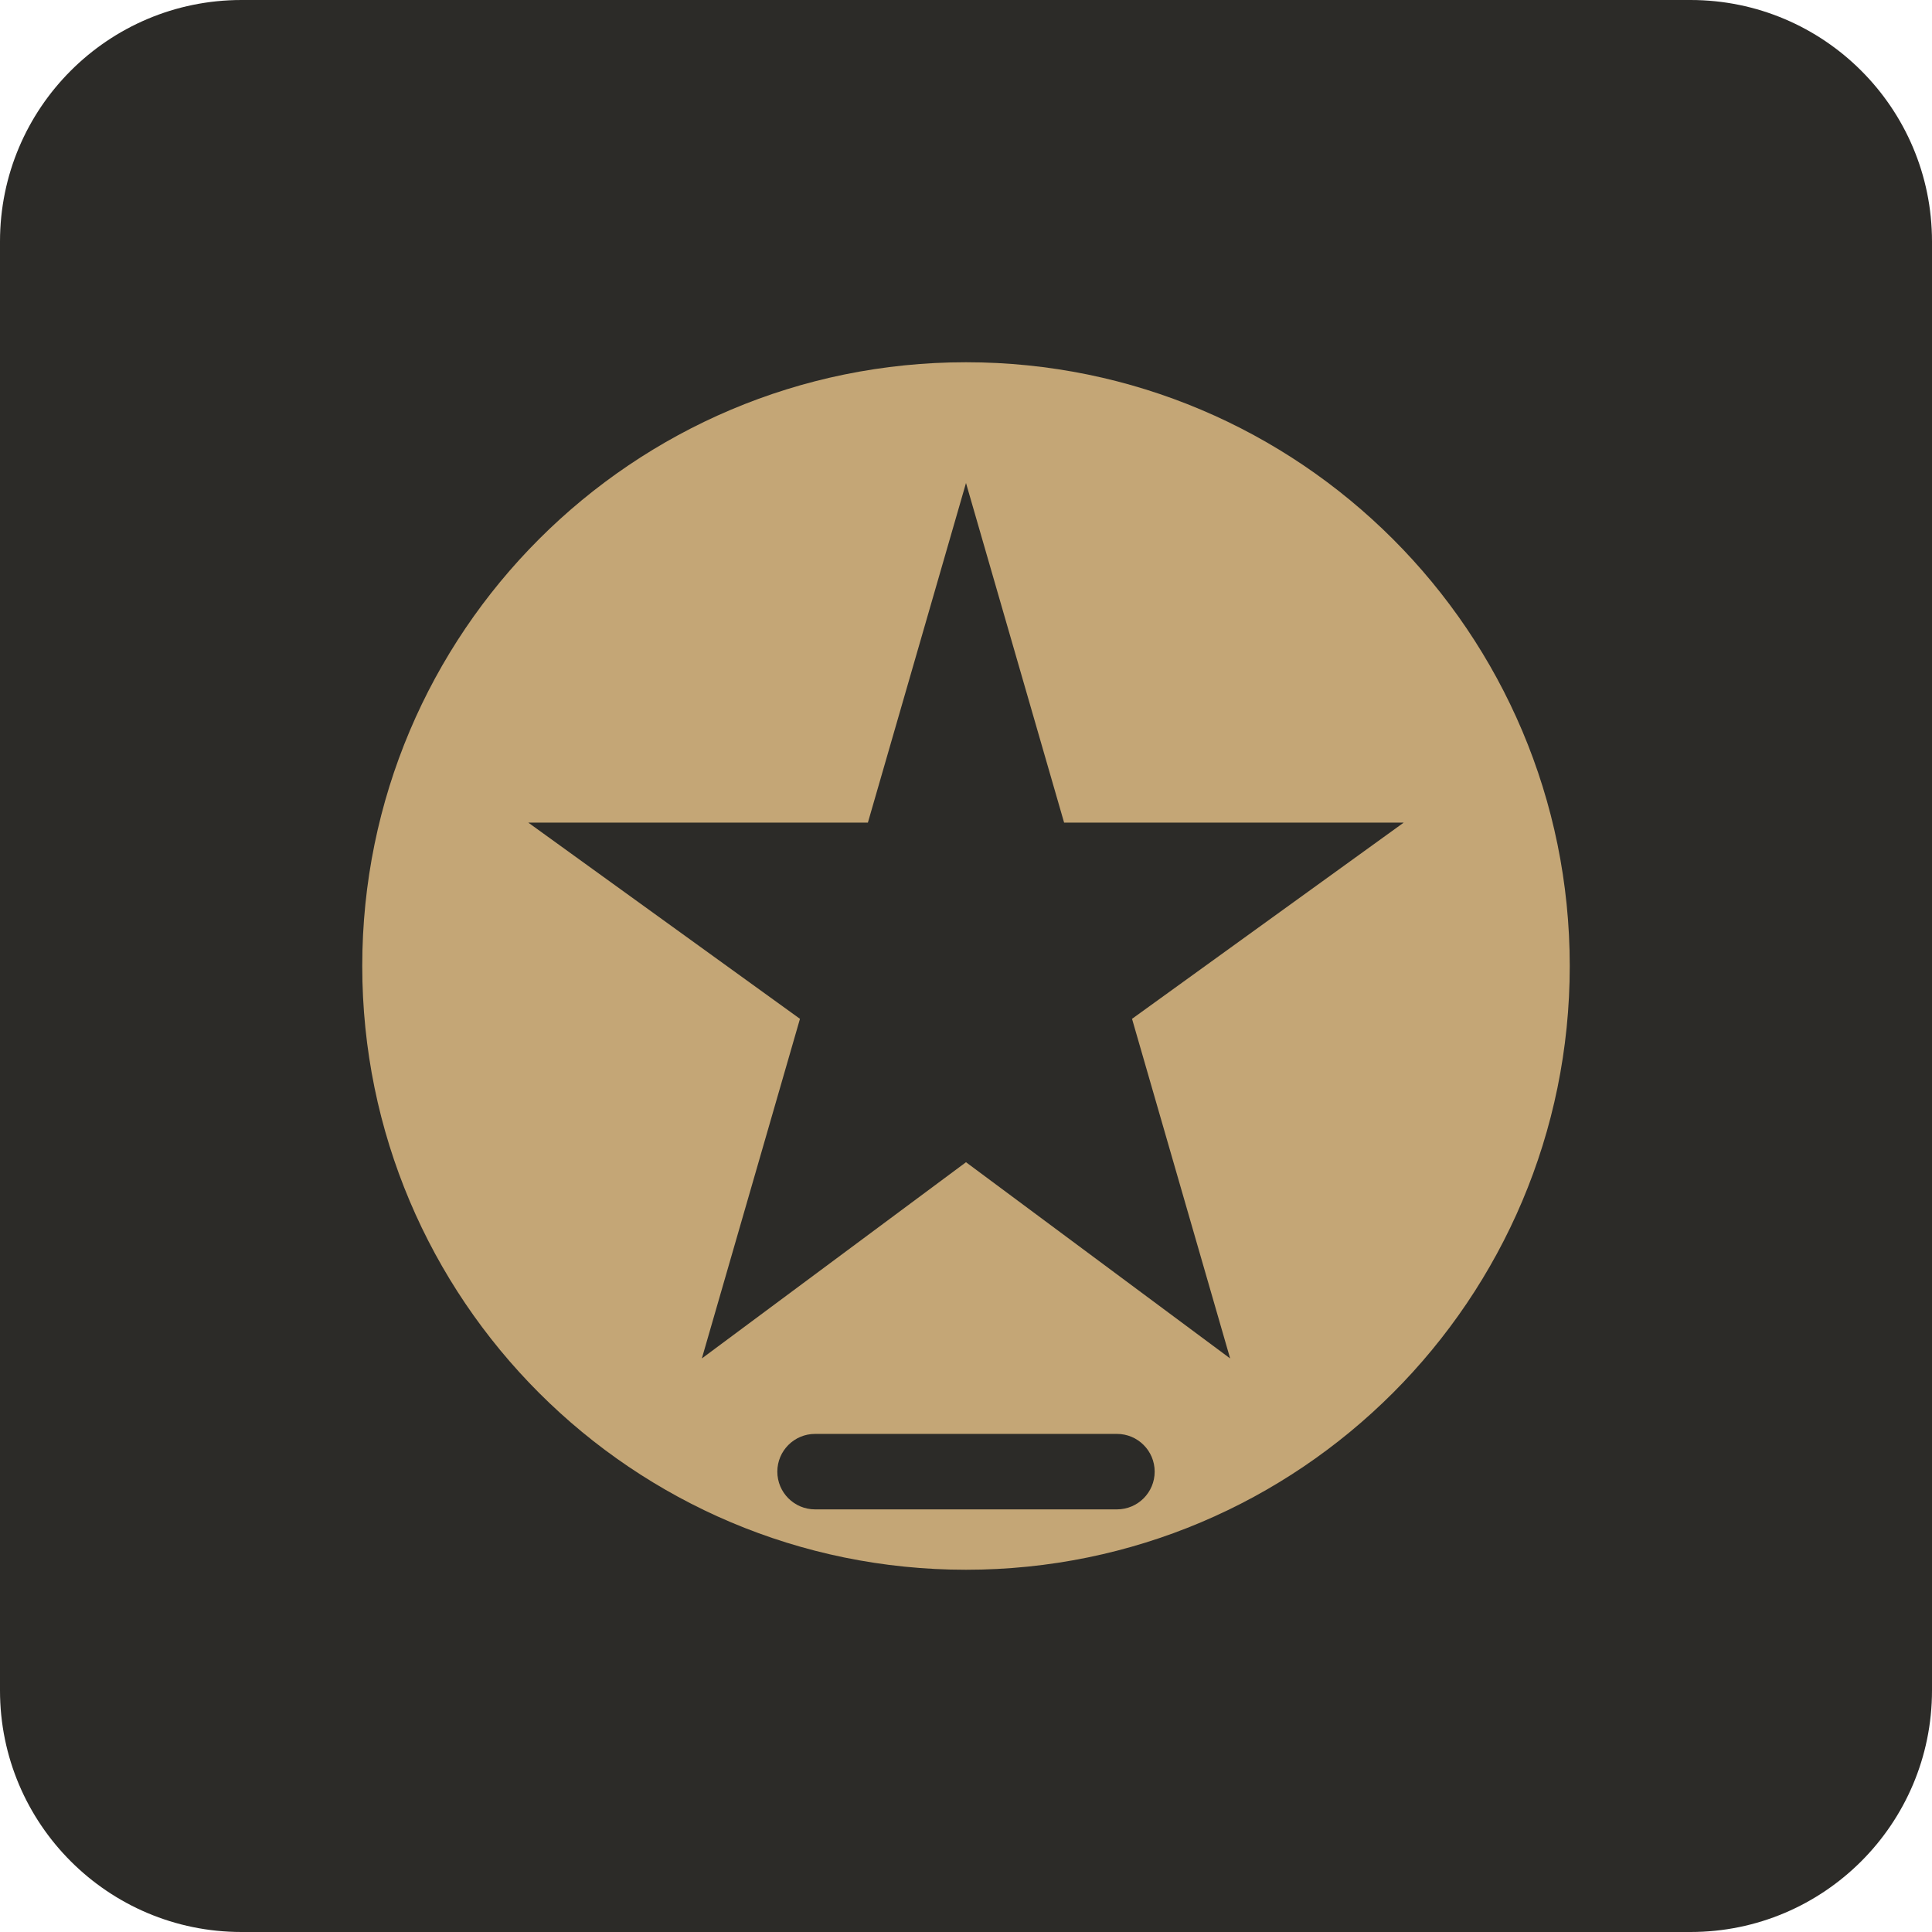
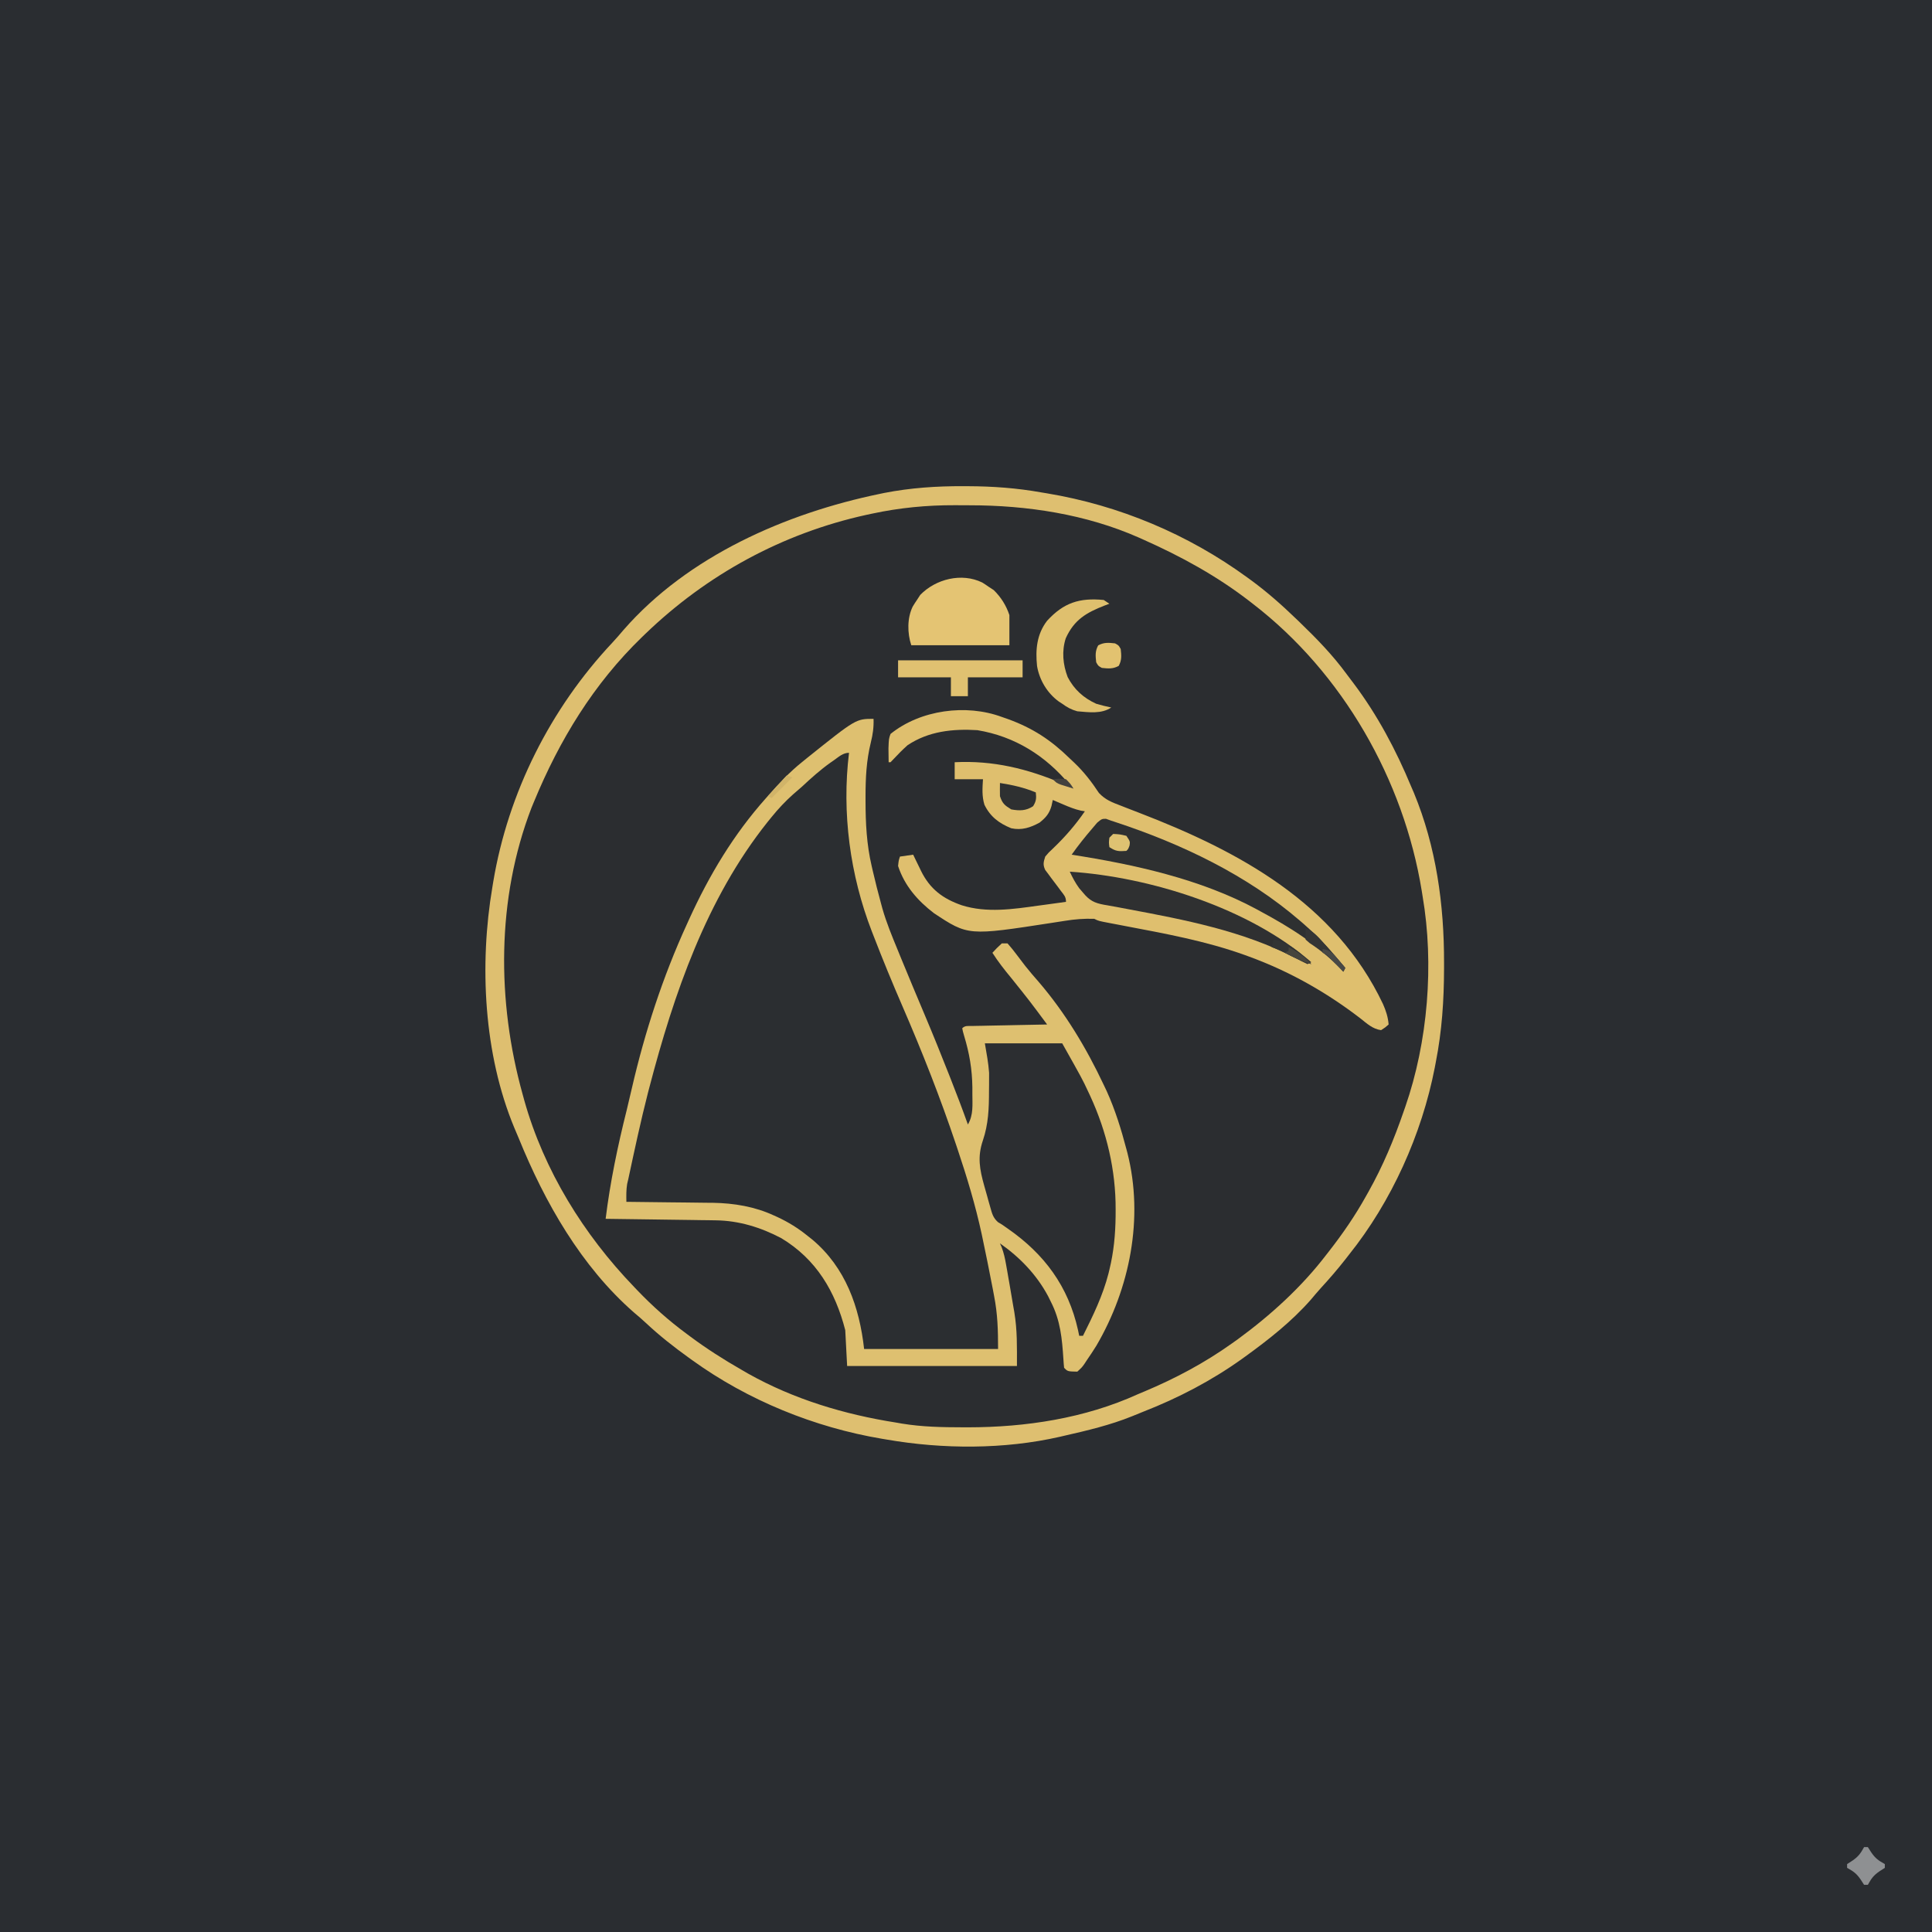
- <svg xmlns="http://www.w3.org/2000/svg" width="512" height="512" viewBox="0 0 512 512" fill="none">
-   <rect width="512" height="512" rx="64" fill="#2C2B28" />
-   <circle cx="256" cy="256" r="160" fill="#C4A676" />
-   <path d="M256 128L282 218H372L300 270L326 360L256 308L186 360L212 270L140 218H230L256 128Z" fill="#2C2B28" />
-   <rect x="206" y="380" width="100" height="20" rx="10" fill="#2C2B28" />
+ <svg xmlns="http://www.w3.org/2000/svg" width="1024px" height="1024px" viewBox="0 0 512 512" version="1.1">
+   <g id="surface1">
+     <path style=" stroke:none;fill-rule:nonzero;fill:rgb(16.471%,17.647%,19.216%);fill-opacity:1;" d="M 0 0 C 168.961 0 337.922 0 512 0 C 512 168.961 512 337.922 512 512 C 343.039 512 174.078 512 0 512 C 0 343.039 0 174.078 0 0 Z M 0 0 " />
+     <path style=" stroke:none;fill-rule:nonzero;fill:rgb(16.863%,17.647%,18.824%);fill-opacity:1;" d="M 255.312 128.844 C 255.703 128.844 256.094 128.844 256.496 128.848 C 263.102 128.871 269.492 129.332 276 130.5 C 276.488 130.582 276.973 130.66 277.477 130.742 C 296.625 133.93 314.82 141.578 330.5 153 C 330.789 153.207 331.074 153.418 331.371 153.633 C 335.699 156.793 339.648 160.281 343.5 164 C 343.84 164.324 344.176 164.648 344.523 164.984 C 348.996 169.297 353.219 173.652 356.891 178.672 C 357.484 179.477 358.09 180.273 358.699 181.07 C 365.023 189.461 369.984 198.816 374 208.5 C 374.234 209.035 374.465 209.574 374.703 210.125 C 380.613 224.414 382.719 239.781 382.688 255.125 C 382.688 255.629 382.688 256.133 382.688 256.652 C 382.668 265.098 382.137 273.195 380.5 281.5 C 380.41 281.969 380.324 282.434 380.234 282.914 C 376.793 300.609 368.777 318.426 357.5 332.5 C 357.168 332.93 356.836 333.355 356.492 333.797 C 354.449 336.402 352.301 338.883 350.066 341.32 C 349.152 342.332 348.277 343.359 347.406 344.406 C 342.316 350.207 336.23 354.996 330 359.5 C 329.691 359.723 329.387 359.945 329.07 360.172 C 321.047 365.902 312.25 370.492 303.082 374.074 C 302.066 374.473 301.059 374.887 300.055 375.305 C 294.215 377.672 288.133 379.102 282 380.5 C 281.633 380.586 281.262 380.672 280.883 380.762 C 266.117 384.133 249.863 384.07 235 381.5 C 234.578 381.43 234.16 381.359 233.727 381.289 C 215.84 378.277 198.227 371.117 183.5 360.5 C 183.004 360.145 183.004 360.145 182.496 359.777 C 178.527 356.918 174.75 353.957 171.184 350.609 C 170.168 349.656 169.129 348.766 168.062 347.875 C 154 335.594 144.371 318.645 137.434 301.559 C 137.066 300.66 136.684 299.766 136.297 298.875 C 128.176 279.359 126.992 255.66 130.5 235 C 130.605 234.359 130.605 234.359 130.711 233.707 C 134.664 210.051 145.879 187.785 162.258 170.336 C 163.281 169.234 164.254 168.117 165.219 166.969 C 182.301 147.375 208.281 136.008 233.188 130.875 C 233.547 130.801 233.91 130.723 234.281 130.645 C 241.258 129.281 248.219 128.809 255.312 128.844 Z M 255.312 128.844 " />
+     <path style=" stroke:none;fill-rule:nonzero;fill:rgb(16.863%,18.039%,19.216%);fill-opacity:1;" d="M 225 199.5 C 224.965 199.793 224.93 200.086 224.891 200.391 C 223.914 209.816 224.312 219.188 226 228.5 C 226.117 229.156 226.117 229.156 226.234 229.82 C 228.359 241.258 232.738 251.98 237.414 262.578 C 247.867 286.297 256.961 310.516 262 336 C 262.121 336.613 262.246 337.227 262.371 337.859 C 262.738 339.707 263.09 341.555 263.438 343.406 C 263.547 343.957 263.652 344.508 263.766 345.074 C 264.547 349.395 264.5 352.945 264.5 357.5 C 252.785 357.5 241.07 357.5 229 357.5 C 228.504 354.035 228.504 354.035 228 350.5 C 225.602 340.363 220.238 331.254 211.406 325.453 C 203.871 320.844 196.164 318.879 187.387 318.793 C 186.773 318.785 186.156 318.773 185.523 318.762 C 183.578 318.734 181.633 318.711 179.688 318.688 C 178.359 318.668 177.035 318.648 175.711 318.629 C 172.473 318.582 169.238 318.539 166 318.5 C 165.938 316.125 166.121 314.039 166.66 311.727 C 166.801 311.102 166.945 310.48 167.094 309.844 C 167.25 309.176 167.406 308.512 167.562 307.844 C 167.723 307.148 167.883 306.453 168.047 305.762 C 168.371 304.348 168.699 302.938 169.031 301.527 C 169.457 299.691 169.871 297.852 170.277 296.012 C 174.137 278.664 179.324 261.07 187 245 C 187.223 244.531 187.441 244.066 187.668 243.582 C 191.57 235.391 195.977 227.711 201.5 220.5 C 201.969 219.887 201.969 219.887 202.445 219.266 C 207.145 213.246 212.316 208.055 218.344 203.375 C 218.617 203.164 218.891 202.949 219.172 202.73 C 223.395 199.5 223.395 199.5 225 199.5 Z M 225 199.5 " />
+     <path style=" stroke:none;fill-rule:nonzero;fill:rgb(87.059%,75.294%,43.922%);fill-opacity:1;" d="M 231.5 190.5 C 231.578 192.715 231.316 194.605 230.781 196.75 C 229.594 201.574 229.379 206.148 229.375 211.094 C 229.375 211.477 229.375 211.859 229.375 212.254 C 229.383 218.129 229.66 223.758 231 229.5 C 231.098 229.922 231.191 230.344 231.293 230.777 C 231.973 233.699 232.703 236.605 233.5 239.5 C 233.602 239.879 233.703 240.258 233.809 240.648 C 234.895 244.492 236.418 248.156 237.938 251.844 C 238.227 252.551 238.516 253.262 238.805 253.969 C 240.887 259.051 243.016 264.109 245.148 269.168 C 247.348 274.375 249.461 279.613 251.531 284.875 C 251.668 285.219 251.805 285.566 251.945 285.922 C 253.52 289.926 255.055 293.945 256.5 298 C 258 295.461 257.691 292.773 257.688 289.906 C 257.688 289.324 257.688 288.742 257.688 288.145 C 257.629 283.352 256.891 279.066 255.5 274.5 C 255.156 273.309 255.156 273.309 255 272.5 C 255.77 271.73 256.504 271.918 257.578 271.898 C 258.016 271.887 258.457 271.879 258.91 271.867 C 259.629 271.855 259.629 271.855 260.359 271.844 C 261.094 271.828 261.094 271.828 261.84 271.809 C 263.402 271.777 264.969 271.75 266.531 271.719 C 267.59 271.695 268.648 271.676 269.703 271.652 C 272.301 271.602 274.902 271.547 277.5 271.5 C 272.863 265.258 272.863 265.258 268 259.188 C 266.203 257.023 264.516 254.871 263 252.5 C 264.156 251.25 264.156 251.25 265.5 250 C 265.996 250 266.488 250 267 250 C 267.898 251.012 268.699 252.012 269.5 253.094 C 269.996 253.746 270.488 254.395 270.984 255.043 C 271.238 255.371 271.492 255.703 271.75 256.043 C 272.859 257.457 274.039 258.805 275.219 260.156 C 282.293 268.387 287.883 277.707 292.5 287.5 C 292.902 288.348 292.902 288.348 293.312 289.211 C 295.543 294.152 297.121 299.262 298.5 304.5 C 298.59 304.84 298.684 305.184 298.777 305.535 C 303.164 322.812 299.41 341.48 290.555 356.617 C 289.734 357.938 288.887 359.223 288 360.5 C 287.781 360.836 287.559 361.172 287.332 361.52 C 286.719 362.375 286.719 362.375 285.5 363.5 C 282.949 363.449 282.949 363.449 282 362.5 C 281.918 361.762 281.863 361.016 281.82 360.273 C 281.457 354.754 281.043 349.988 278.5 345 C 278.129 344.25 278.129 344.25 277.75 343.484 C 274.695 337.789 270.281 333.203 265 329.5 C 265.152 329.848 265.305 330.199 265.461 330.559 C 266.023 332.066 266.332 333.477 266.609 335.062 C 266.715 335.652 266.82 336.246 266.93 336.855 C 267.035 337.469 267.141 338.086 267.25 338.719 C 267.355 339.316 267.461 339.914 267.57 340.531 C 267.891 342.352 268.199 344.176 268.5 346 C 268.648 346.84 268.648 346.84 268.801 347.699 C 269.609 352.633 269.5 356.816 269.5 362 C 254.648 362 239.801 362 224.5 362 C 224.336 358.863 224.172 355.73 224 352.5 C 221.355 342.227 216.332 333.711 207.047 328.125 C 201.613 325.262 195.828 323.48 189.676 323.398 C 189.027 323.387 188.375 323.379 187.703 323.367 C 187.004 323.359 186.301 323.352 185.598 323.344 C 184.875 323.332 184.148 323.32 183.426 323.309 C 181.527 323.281 179.629 323.258 177.727 323.234 C 175.789 323.207 173.848 323.18 171.906 323.152 C 168.105 323.102 164.301 323.051 160.5 323 C 161.707 313.223 163.691 303.727 166.086 294.176 C 166.562 292.242 167.012 290.301 167.457 288.363 C 170.883 273.508 175.648 258.863 182 245 C 182.199 244.562 182.398 244.125 182.602 243.672 C 187.93 231.961 194.414 221.121 203 211.5 C 203.234 211.234 203.469 210.969 203.711 210.695 C 206.465 207.586 209.254 204.605 212.5 202 C 212.973 201.617 213.441 201.23 213.93 200.836 C 226.836 190.5 226.836 190.5 231.5 190.5 Z M 221 201.469 C 220.707 201.672 220.418 201.875 220.117 202.082 C 217.387 204.02 214.945 206.215 212.5 208.5 C 211.719 209.18 210.938 209.855 210.156 210.531 C 208.078 212.383 206.254 214.34 204.5 216.5 C 204.125 216.961 203.75 217.422 203.367 217.898 C 187.223 238.156 178.578 263.379 172.094 288.156 C 171.973 288.613 171.855 289.07 171.73 289.543 C 169.781 297.145 168.145 304.828 166.5 312.5 C 166.402 312.918 166.301 313.336 166.199 313.766 C 165.941 315.355 165.969 316.895 166 318.5 C 166.336 318.504 166.672 318.508 167.016 318.508 C 170.535 318.543 174.059 318.582 177.578 318.633 C 178.887 318.648 180.199 318.66 181.508 318.672 C 183.402 318.691 185.297 318.715 187.191 318.742 C 187.77 318.746 188.344 318.75 188.938 318.754 C 194.523 318.852 200.031 319.758 205.125 322.125 C 205.461 322.277 205.793 322.43 206.141 322.586 C 209 323.922 211.547 325.508 214 327.5 C 214.414 327.828 214.828 328.156 215.258 328.492 C 224.082 335.898 227.762 346.363 229 357.5 C 240.715 357.5 252.43 357.5 264.5 357.5 C 264.5 352.461 264.383 348.234 263.438 343.406 C 263.324 342.812 263.215 342.219 263.102 341.605 C 262.742 339.734 262.375 337.867 262 336 C 261.879 335.387 261.754 334.773 261.629 334.141 C 261.258 332.32 260.883 330.504 260.5 328.688 C 260.387 328.148 260.277 327.613 260.16 327.059 C 258.508 319.398 256.242 311.922 253.75 304.5 C 253.559 303.926 253.559 303.926 253.363 303.344 C 249.191 290.914 244.41 278.781 239.199 266.758 C 236.508 260.551 233.934 254.309 231.5 248 C 231.348 247.613 231.199 247.227 231.043 246.828 C 225.27 231.941 223.051 215.367 225 199.5 C 223.391 199.5 222.277 200.574 221 201.469 Z M 221 201.469 " />
+     <path style=" stroke:none;fill-rule:nonzero;fill:rgb(87.059%,74.902%,43.922%);fill-opacity:1;" d="M 255.312 128.844 C 255.703 128.844 256.094 128.844 256.496 128.848 C 263.102 128.871 269.492 129.332 276 130.5 C 276.488 130.582 276.973 130.66 277.477 130.742 C 296.625 133.93 314.82 141.578 330.5 153 C 330.789 153.207 331.074 153.418 331.371 153.633 C 335.699 156.793 339.648 160.281 343.5 164 C 343.84 164.324 344.176 164.648 344.523 164.984 C 348.996 169.297 353.219 173.652 356.891 178.672 C 357.484 179.477 358.09 180.273 358.699 181.07 C 365.023 189.461 369.984 198.816 374 208.5 C 374.234 209.035 374.465 209.574 374.703 210.125 C 380.613 224.414 382.719 239.781 382.688 255.125 C 382.688 255.629 382.688 256.133 382.688 256.652 C 382.668 265.098 382.137 273.195 380.5 281.5 C 380.41 281.969 380.324 282.434 380.234 282.914 C 376.793 300.609 368.777 318.426 357.5 332.5 C 357.168 332.93 356.836 333.355 356.492 333.797 C 354.449 336.402 352.301 338.883 350.066 341.32 C 349.152 342.332 348.277 343.359 347.406 344.406 C 342.316 350.207 336.23 354.996 330 359.5 C 329.691 359.723 329.387 359.945 329.07 360.172 C 321.047 365.902 312.25 370.492 303.082 374.074 C 302.066 374.473 301.059 374.887 300.055 375.305 C 294.215 377.672 288.133 379.102 282 380.5 C 281.633 380.586 281.262 380.672 280.883 380.762 C 266.117 384.133 249.863 384.07 235 381.5 C 234.578 381.43 234.16 381.359 233.727 381.289 C 215.84 378.277 198.227 371.117 183.5 360.5 C 183.004 360.145 183.004 360.145 182.496 359.777 C 178.527 356.918 174.75 353.957 171.184 350.609 C 170.168 349.656 169.129 348.766 168.062 347.875 C 154 335.594 144.371 318.645 137.434 301.559 C 137.066 300.66 136.684 299.766 136.297 298.875 C 128.176 279.359 126.992 255.66 130.5 235 C 130.605 234.359 130.605 234.359 130.711 233.707 C 134.664 210.051 145.879 187.785 162.258 170.336 C 163.281 169.234 164.254 168.117 165.219 166.969 C 182.301 147.375 208.281 136.008 233.188 130.875 C 233.547 130.801 233.91 130.723 234.281 130.645 C 241.258 129.281 248.219 128.809 255.312 128.844 Z M 231.094 136.125 C 230.332 136.289 230.332 136.289 229.555 136.453 C 207.352 141.34 187.352 152.254 171 168 C 170.715 168.277 170.426 168.551 170.133 168.836 C 157.32 181.23 148.266 196.098 141.5 212.5 C 141.285 213.016 141.07 213.535 140.852 214.066 C 131.578 238.164 131.641 265.363 138.5 290 C 138.648 290.539 138.797 291.078 138.949 291.637 C 144.184 310.238 154.672 327.152 168 341 C 168.414 341.434 168.414 341.434 168.836 341.879 C 172.941 346.168 177.223 349.977 182 353.5 C 182.285 353.715 182.57 353.926 182.867 354.148 C 187.238 357.406 191.77 360.293 196.5 363 C 197.344 363.492 197.344 363.492 198.203 363.992 C 210.379 370.828 223.77 374.844 237.5 377 C 238 377.09 238.5 377.176 239.02 377.266 C 244.359 378.145 249.66 378.242 255.062 378.25 C 255.551 378.25 256.043 378.254 256.547 378.254 C 271.836 378.246 287.488 375.867 301.5 369.5 C 302.094 369.25 302.691 369 303.305 368.742 C 311.504 365.297 319.258 361.168 326.5 356 C 327.012 355.637 327.523 355.273 328.051 354.898 C 336.773 348.508 344.918 341.102 351.5 332.5 C 351.73 332.207 351.961 331.91 352.195 331.609 C 355.844 326.938 359.117 322.18 362 317 C 362.215 316.617 362.434 316.234 362.652 315.844 C 366.508 308.977 369.438 301.941 372 294.5 C 372.199 293.934 372.199 293.934 372.402 293.355 C 378.406 276.102 380.094 255.543 377 237.5 C 376.93 237.059 376.859 236.617 376.789 236.164 C 372.004 206.648 355.82 178.324 332 160 C 331.734 159.793 331.465 159.586 331.191 159.371 C 322.5 152.641 313.023 147.465 303 143 C 302.617 142.828 302.234 142.656 301.84 142.48 C 287.82 136.277 272.191 133.906 256.969 133.906 C 255.668 133.906 254.367 133.898 253.062 133.887 C 245.598 133.863 238.402 134.555 231.094 136.125 Z M 231.094 136.125 " />
+     <path style=" stroke:none;fill-rule:nonzero;fill:rgb(87.451%,74.902%,43.137%);fill-opacity:1;" d="M 265.5 190 C 266.023 190.184 266.547 190.363 267.086 190.551 C 273.688 192.949 278.523 196.125 283.5 201 C 284.105 201.566 284.105 201.566 284.719 202.145 C 287.277 204.59 289.285 207.195 291.234 210.148 C 292.945 211.973 294.691 212.625 297 213.5 C 297.488 213.691 297.977 213.883 298.48 214.082 C 299.574 214.508 300.668 214.93 301.766 215.352 C 328.324 225.562 353.809 239.301 366.5 266.062 C 367.293 267.863 367.84 269.52 368 271.5 C 367.125 272.281 367.125 272.281 366 273 C 363.73 272.688 362.215 271.219 360.469 269.844 C 351.426 262.906 341.703 257.414 331 253.5 C 330.66 253.375 330.316 253.25 329.965 253.121 C 319.535 249.359 308.707 247.406 297.844 245.34 C 297.402 245.254 296.957 245.168 296.504 245.082 C 295.66 244.922 294.816 244.762 293.969 244.602 C 291.113 244.055 291.113 244.055 290 243.5 C 287.305 243.402 284.762 243.609 282.098 244.047 C 281.359 244.16 280.621 244.277 279.883 244.391 C 279.504 244.449 279.125 244.508 278.734 244.57 C 256.566 247.992 256.566 247.992 247.5 242 C 243.191 238.703 239.703 234.715 238 229.5 C 238.156 228.031 238.156 228.031 238.5 227 C 240.234 226.754 240.234 226.754 242 226.5 C 242.23 226.977 242.457 227.453 242.695 227.945 C 243.004 228.578 243.316 229.211 243.625 229.844 C 243.773 230.156 243.926 230.469 244.078 230.793 C 246.441 235.59 249.832 238.156 254.875 239.906 C 261.496 241.992 268.461 240.945 275.188 240 C 275.902 239.902 276.617 239.809 277.332 239.711 C 279.055 239.48 280.777 239.242 282.5 239 C 282.5 237.652 281.98 237.199 281.172 236.133 C 280.898 235.762 280.625 235.395 280.344 235.012 C 279.762 234.234 279.176 233.461 278.59 232.691 C 278.18 232.137 278.18 232.137 277.766 231.57 C 277.508 231.23 277.254 230.895 276.992 230.547 C 276.34 229.16 276.535 228.438 277 227 C 277.91 225.914 277.91 225.914 279.062 224.844 C 282.242 221.801 285.008 218.629 287.5 215 C 287.152 214.945 286.805 214.887 286.445 214.828 C 284.816 214.457 283.383 213.879 281.844 213.219 C 281.309 212.992 280.773 212.766 280.227 212.531 C 279.617 212.266 279.617 212.266 279 212 C 278.887 212.527 278.773 213.051 278.656 213.594 C 278.07 215.613 277.16 216.672 275.5 218 C 273.066 219.332 270.754 220.094 268 219.5 C 264.762 218.191 262.422 216.43 260.883 213.262 C 260.191 210.98 260.352 208.867 260.5 206.5 C 258.023 206.5 255.551 206.5 253 206.5 C 253 205.016 253 203.531 253 202 C 263.156 201.477 272.285 203.711 281.598 207.664 C 282.496 208.059 282.496 208.059 283.5 208 C 277.133 200.312 268.98 195.148 259 193.5 C 252.477 193.105 246.062 193.777 240.5 197.5 C 239.219 198.652 238.027 199.84 236.859 201.102 C 236.574 201.398 236.293 201.695 236 202 C 235.836 202 235.672 202 235.5 202 C 235.488 201.219 235.477 200.438 235.469 199.656 C 235.465 199.223 235.457 198.785 235.453 198.336 C 235.547 195.758 235.547 195.758 236 194.5 C 243.926 188.102 256.055 186.5 265.5 190 Z M 265.5 190 " />
+     <path style=" stroke:none;fill-rule:nonzero;fill:rgb(17.255%,18.039%,19.216%);fill-opacity:1;" d="M 261 276.5 C 267.766 276.5 274.531 276.5 281.5 276.5 C 286.816 285.949 286.816 285.949 288.375 289.281 C 288.562 289.676 288.746 290.07 288.938 290.48 C 293.305 299.965 295.707 310.141 295.656 320.594 C 295.652 321.477 295.652 321.477 295.648 322.375 C 295.586 327.207 295.152 331.805 294 336.5 C 293.918 336.828 293.84 337.16 293.758 337.5 C 292.266 343.324 289.684 348.641 287 354 C 286.672 354 286.34 354 286 354 C 285.895 353.504 285.793 353.008 285.688 352.496 C 283.117 340.895 276.758 332.328 267.102 325.617 C 266.574 325.25 266.047 324.879 265.5 324.5 C 265.16 324.293 264.816 324.086 264.465 323.875 C 263.148 322.684 262.91 321.613 262.43 319.914 C 262.168 318.996 262.168 318.996 261.902 318.062 C 261.773 317.586 261.773 317.586 261.641 317.098 C 261.379 316.133 261.102 315.172 260.824 314.211 C 259.617 309.895 258.992 306.582 260.469 302.25 C 261.953 297.863 262.09 293.746 262.094 289.156 C 262.102 288.602 262.105 288.047 262.113 287.477 C 262.113 286.926 262.113 286.375 262.117 285.805 C 262.117 285.316 262.121 284.824 262.121 284.32 C 261.945 281.691 261.434 279.098 261 276.5 Z M 261 276.5 " />
+     <path style=" stroke:none;fill-rule:nonzero;fill:rgb(18.039%,18.824%,19.216%);fill-opacity:1;" d="M 293.102 216.992 C 293.793 217.242 293.793 217.242 294.5 217.5 C 294.832 217.609 295.168 217.719 295.512 217.828 C 313.125 223.629 330.395 231.848 344.5 244 C 344.773 244.234 345.047 244.469 345.328 244.711 C 348.293 247.289 350.996 249.977 353.5 253 C 354.07 253.668 354.645 254.336 355.219 255 C 355.641 255.496 356.062 255.988 356.5 256.5 C 356.336 256.828 356.172 257.16 356 257.5 C 355.77 257.246 355.535 256.988 355.297 256.727 C 349.191 250.301 341.762 245.668 334 241.5 C 333.68 241.324 333.363 241.148 333.031 240.969 C 318.168 232.941 300.543 229.082 284 226.5 C 285.723 224.059 287.582 221.73 289.531 219.469 C 289.938 218.988 290.348 218.508 290.766 218.016 C 292 217 292 217 293.102 216.992 Z M 293.102 216.992 " />
+     <path style=" stroke:none;fill-rule:nonzero;fill:rgb(89.412%,76.863%,45.098%);fill-opacity:1;" d="M 260.312 154.375 C 260.887 154.73 261.449 155.105 262 155.5 C 262.445 155.789 262.887 156.078 263.344 156.375 C 265.27 158.25 266.652 160.453 267.5 163 C 267.5 165.641 267.5 168.281 267.5 171 C 258.922 171 250.34 171 241.5 171 C 240.438 167.812 240.383 163.809 241.875 160.75 C 242.234 160.156 242.605 159.57 243 159 C 243.289 158.555 243.578 158.113 243.875 157.656 C 247.98 153.438 254.848 151.699 260.312 154.375 Z M 260.312 154.375 " />
+     <path style=" stroke:none;fill-rule:nonzero;fill:rgb(18.431%,18.824%,19.216%);fill-opacity:1;" d="M 283.5 231 C 304.789 232.398 331.133 240.676 347.5 255 C 347.004 255.246 347.004 255.246 346.5 255.5 C 345.336 254.961 344.223 254.391 343.094 253.781 C 329.258 246.676 314.047 243.762 298.883 240.922 C 297.852 240.73 296.82 240.535 295.793 240.336 C 294.719 240.137 293.648 239.941 292.57 239.766 C 290.023 239.305 288.715 238.625 287.062 236.625 C 286.703 236.203 286.344 235.785 285.973 235.352 C 284.969 233.957 284.223 232.555 283.5 231 Z M 283.5 231 " />
+     <path style=" stroke:none;fill-rule:nonzero;fill:rgb(87.451%,75.294%,43.137%);fill-opacity:1;" d="M 292.5 159 C 292.996 159.328 293.488 159.66 294 160 C 293.609 160.145 293.215 160.293 292.812 160.441 C 287.879 162.367 284.684 164.211 282.438 169.145 C 281.336 172.551 281.68 176.113 282.945 179.434 C 284.656 182.73 287.16 184.977 290.5 186.5 C 291.832 186.906 293.137 187.211 294.5 187.5 C 291.871 189.254 288.559 188.754 285.5 188.5 C 283.938 188.074 282.801 187.453 281.5 186.5 C 281.199 186.305 280.898 186.109 280.59 185.91 C 277.535 183.676 275.473 180.258 274.832 176.523 C 274.375 172.164 274.75 168.07 277.5 164.5 C 281.879 159.727 286.059 158.375 292.5 159 Z M 292.5 159 " />
+     <path style=" stroke:none;fill-rule:nonzero;fill:rgb(87.843%,75.686%,44.314%);fill-opacity:1;" d="M 238 175 C 248.891 175 259.781 175 271 175 C 271 176.484 271 177.969 271 179.5 C 266.215 179.5 261.43 179.5 256.5 179.5 C 256.5 181.148 256.5 182.801 256.5 184.5 C 255.016 184.5 253.531 184.5 252 184.5 C 252 182.852 252 181.199 252 179.5 C 247.379 179.5 242.762 179.5 238 179.5 C 238 178.016 238 176.531 238 175 Z M 238 175 " />
+     <path style=" stroke:none;fill-rule:nonzero;fill:rgb(18.039%,18.824%,19.216%);fill-opacity:1;" d="M 265 207.5 C 268.34 208.023 271.375 208.703 274.5 210 C 274.672 211.555 274.617 212.312 273.781 213.656 C 271.895 214.898 270.199 214.895 268 214.5 C 266.25 213.441 265.648 212.941 265 211 C 264.98 209.832 264.977 208.668 265 207.5 Z M 265 207.5 " />
+     <path style=" stroke:none;fill-rule:nonzero;fill:rgb(55.686%,56.471%,57.255%);fill-opacity:1;" d="M 494 489.5 C 494.328 489.5 494.66 489.5 495 489.5 C 495.301 489.965 495.598 490.43 495.906 490.906 C 497.016 492.52 497.828 493.07 499.5 494 C 499.5 494.328 499.5 494.66 499.5 495 C 499.035 495.301 498.57 495.598 498.094 495.906 C 496.48 497.016 495.93 497.828 495 499.5 C 494.672 499.5 494.34 499.5 494 499.5 C 493.699 499.035 493.402 498.57 493.094 498.094 C 491.984 496.48 491.172 495.93 489.5 495 C 489.5 494.672 489.5 494.34 489.5 494 C 489.965 493.699 490.43 493.402 490.906 493.094 C 492.52 491.984 493.07 491.172 494 489.5 Z M 494 489.5 " />
+     <path style=" stroke:none;fill-rule:nonzero;fill:rgb(88.627%,76.078%,43.922%);fill-opacity:1;" d="M 295.5 170.5 C 296.469 171.031 296.469 171.031 297 172 C 297.184 173.703 297.309 174.941 296.469 176.469 C 294.941 177.309 293.703 177.184 292 177 C 291.031 176.469 291.031 176.469 290.5 175.5 C 290.316 173.797 290.191 172.559 291.031 171.031 C 292.559 170.191 293.797 170.316 295.5 170.5 Z M 295.5 170.5 " />
+     <path style=" stroke:none;fill-rule:nonzero;fill:rgb(87.059%,76.078%,44.706%);fill-opacity:1;" d="M 295 221 C 296.75 221.094 296.75 221.094 298.5 221.5 C 299.5 223 299.5 223 299.344 224.062 C 299 225 299 225 298.5 225.5 C 296.484 225.633 295.719 225.648 294 224.5 C 293.844 223.25 293.844 223.25 294 222 C 294.328 221.672 294.66 221.34 295 221 Z M 295 221 " />
+     <path style=" stroke:none;fill-rule:nonzero;fill:rgb(20.392%,20.784%,20.784%);fill-opacity:1;" d="M 346 246 C 348.176 246.812 349.457 248.438 350.969 250.125 C 351.227 250.406 351.48 250.688 351.746 250.977 C 353.383 252.777 354.953 254.621 356.5 256.5 C 356.336 256.828 356.172 257.16 356 257.5 C 355.738 257.223 355.477 256.941 355.211 256.656 C 352.68 254.035 350.094 251.906 347.047 249.914 C 346.699 249.609 346.355 249.309 346 249 C 346 248 346 247 346 246 Z M 346 246 " />
+     <path style=" stroke:none;fill-rule:nonzero;fill:rgb(19.608%,20.392%,20.392%);fill-opacity:1;" d="M 337.5 249 C 341.324 249.684 344.984 252.637 347.5 255.5 C 345.348 254.836 343.406 254 341.406 252.969 C 339.934 252.211 338.57 251.523 337 251 C 337.164 250.34 337.328 249.68 337.5 249 Z M 337.5 249 " />
+     <path style=" stroke:none;fill-rule:nonzero;fill:rgb(81.961%,70.588%,41.176%);fill-opacity:1;" d="M 208.5 205.5 C 208.996 205.664 209.488 205.828 210 206 C 208.184 207.816 206.371 209.629 204.5 211.5 C 204.172 211.336 203.84 211.172 203.5 211 C 205.148 209.184 206.801 207.371 208.5 205.5 Z M 208.5 205.5 " />
+     <path style=" stroke:none;fill-rule:nonzero;fill:rgb(27.843%,27.059%,23.922%);fill-opacity:1;" d="M 341.5 251 C 343.906 252.273 345.664 253.496 347.5 255.5 C 345.016 254.754 342.789 253.699 340.5 252.5 C 340.828 252.336 341.16 252.172 341.5 252 C 341.5 251.672 341.5 251.34 341.5 251 Z M 341.5 251 " />
+     <path style=" stroke:none;fill-rule:nonzero;fill:rgb(28.235%,28.235%,27.059%);fill-opacity:1;" d="M 350.5 251.5 C 352.539 251.754 353.332 252.75 354.625 254.281 C 354.977 254.695 355.332 255.109 355.695 255.531 C 355.961 255.852 356.227 256.172 356.5 256.5 C 356.336 256.828 356.172 257.16 356 257.5 C 355.688 257.18 355.375 256.863 355.051 256.531 C 354.641 256.121 354.234 255.707 353.812 255.281 C 353.406 254.871 353 254.457 352.582 254.031 C 351.59 252.984 351.59 252.984 350.5 252.5 C 350.5 252.172 350.5 251.84 350.5 251.5 Z M 350.5 251.5 " />
+     <path style=" stroke:none;fill-rule:nonzero;fill:rgb(25.882%,25.49%,24.314%);fill-opacity:1;" d="M 279 206.5 C 280.625 206.344 280.625 206.344 282.5 206.5 C 283.719 207.75 283.719 207.75 284.5 209 C 283.77 208.773 283.039 208.543 282.312 208.312 C 281.906 208.184 281.5 208.059 281.082 207.926 C 280 207.5 280 207.5 279 206.5 Z M 279 206.5 " />
+   </g>
</svg>
